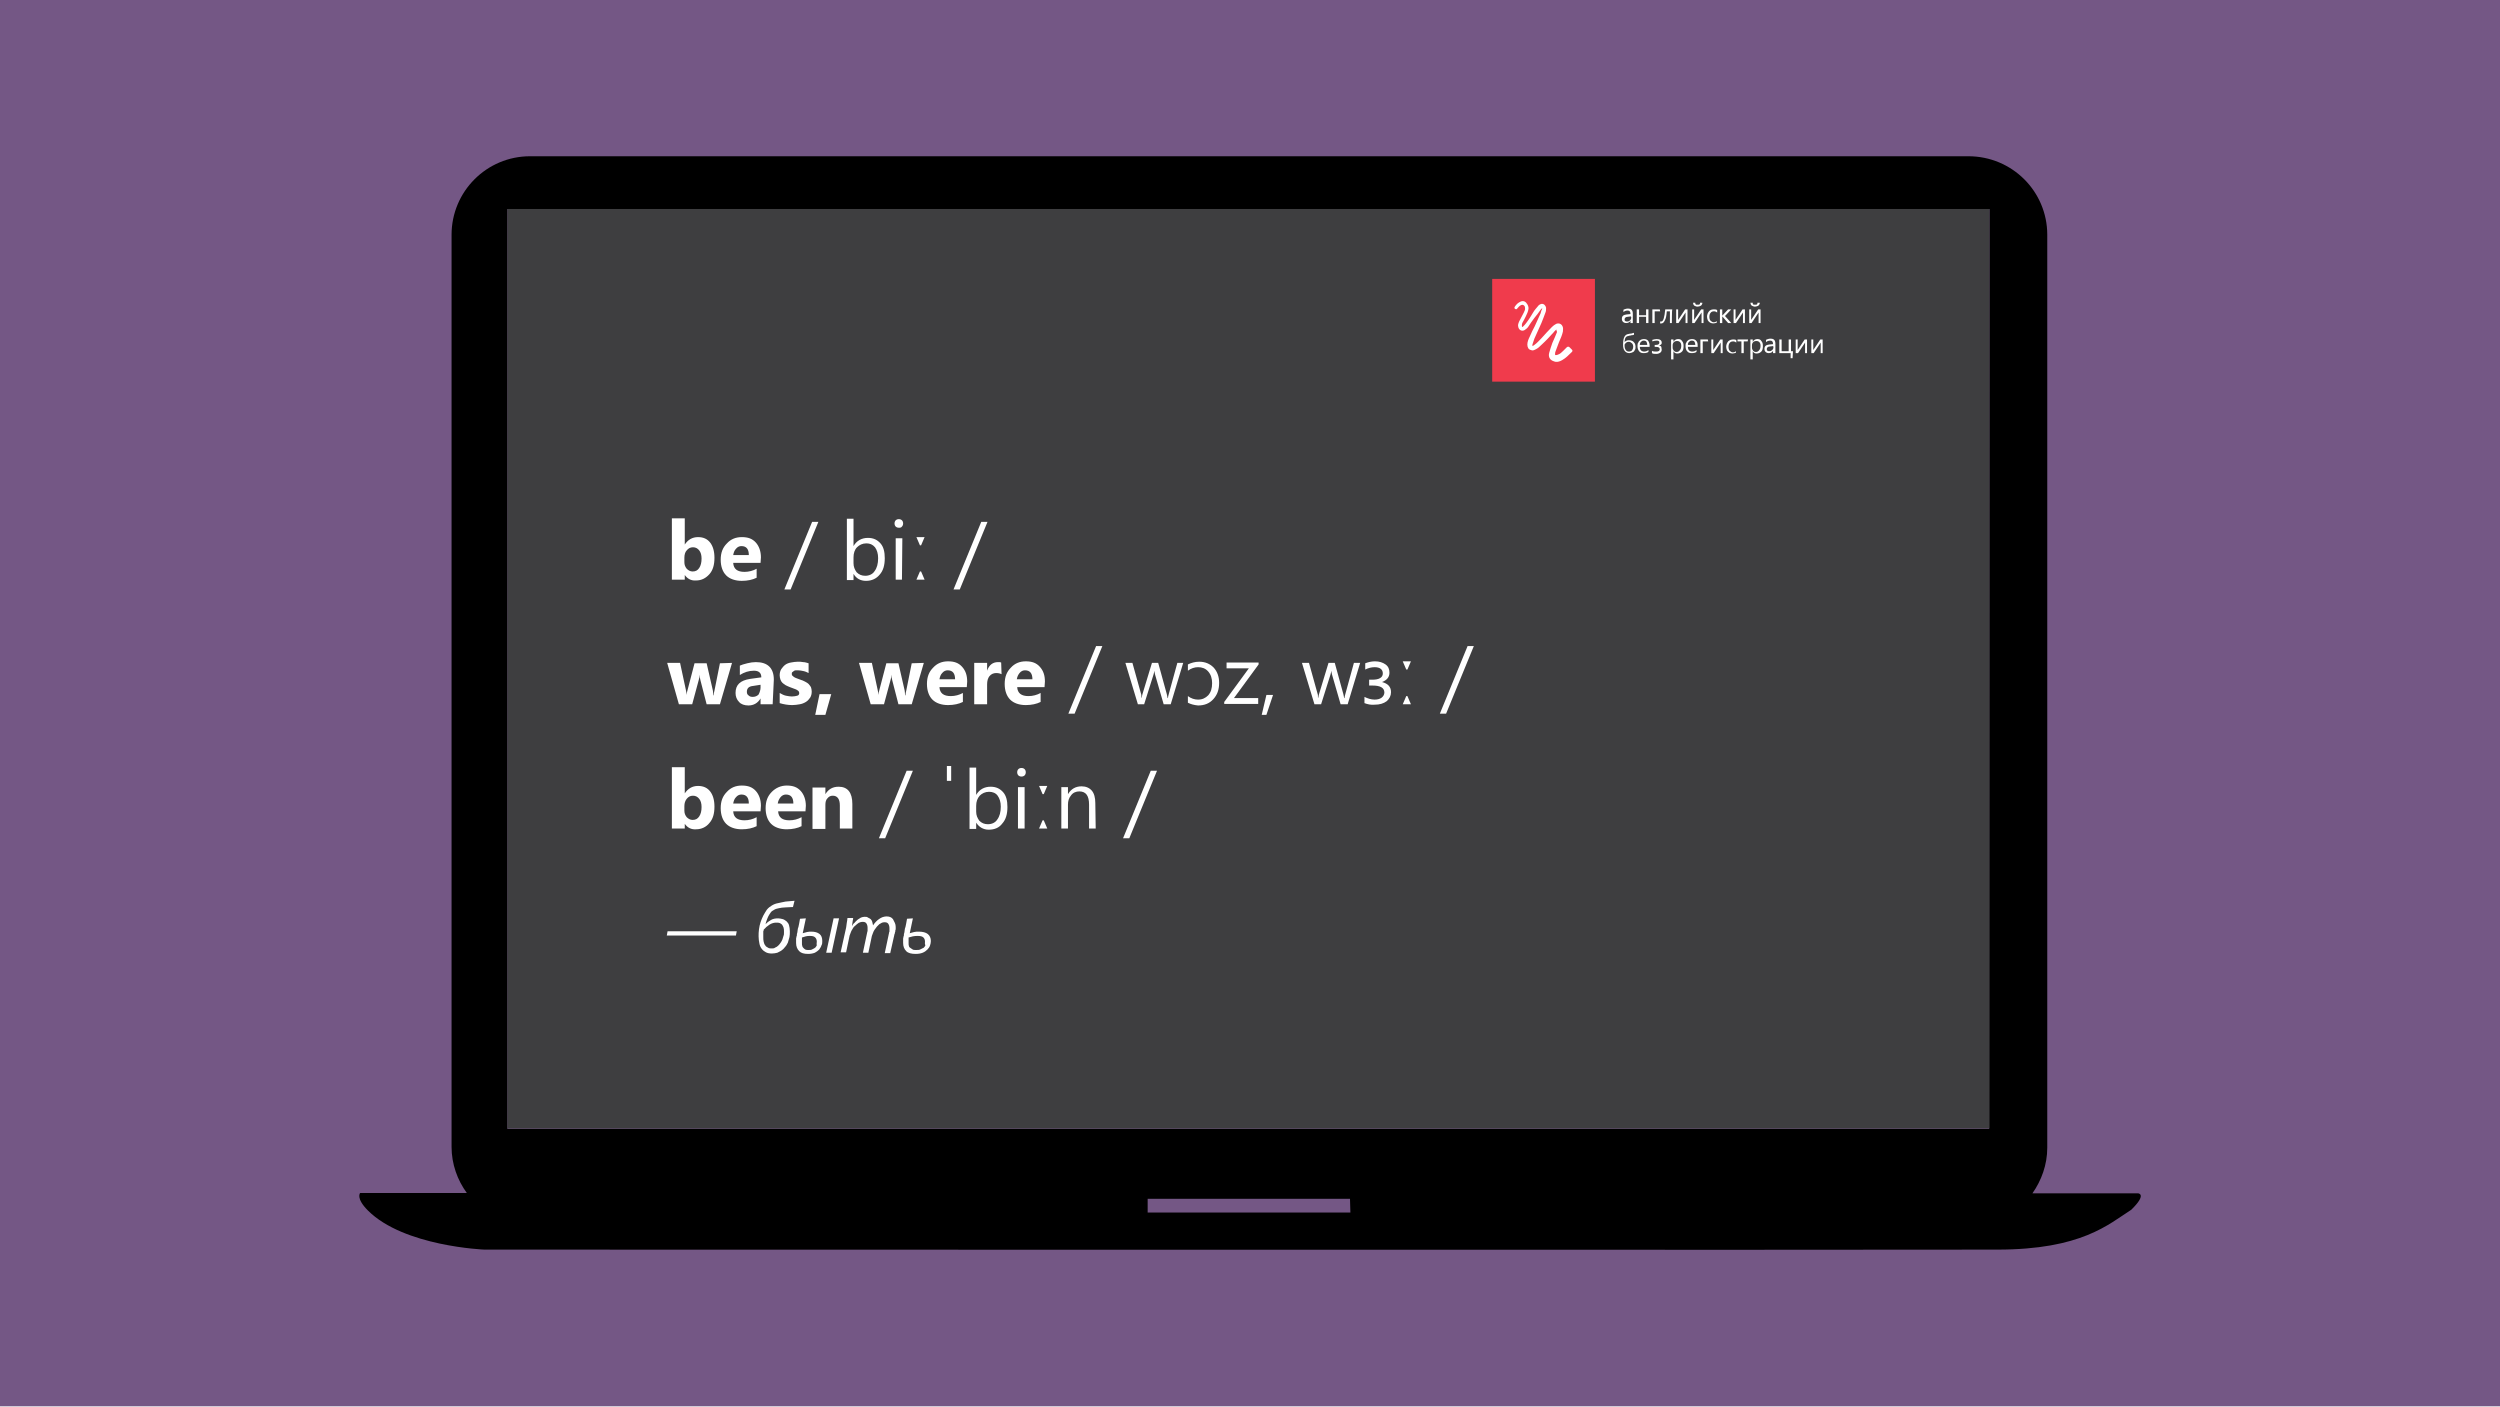
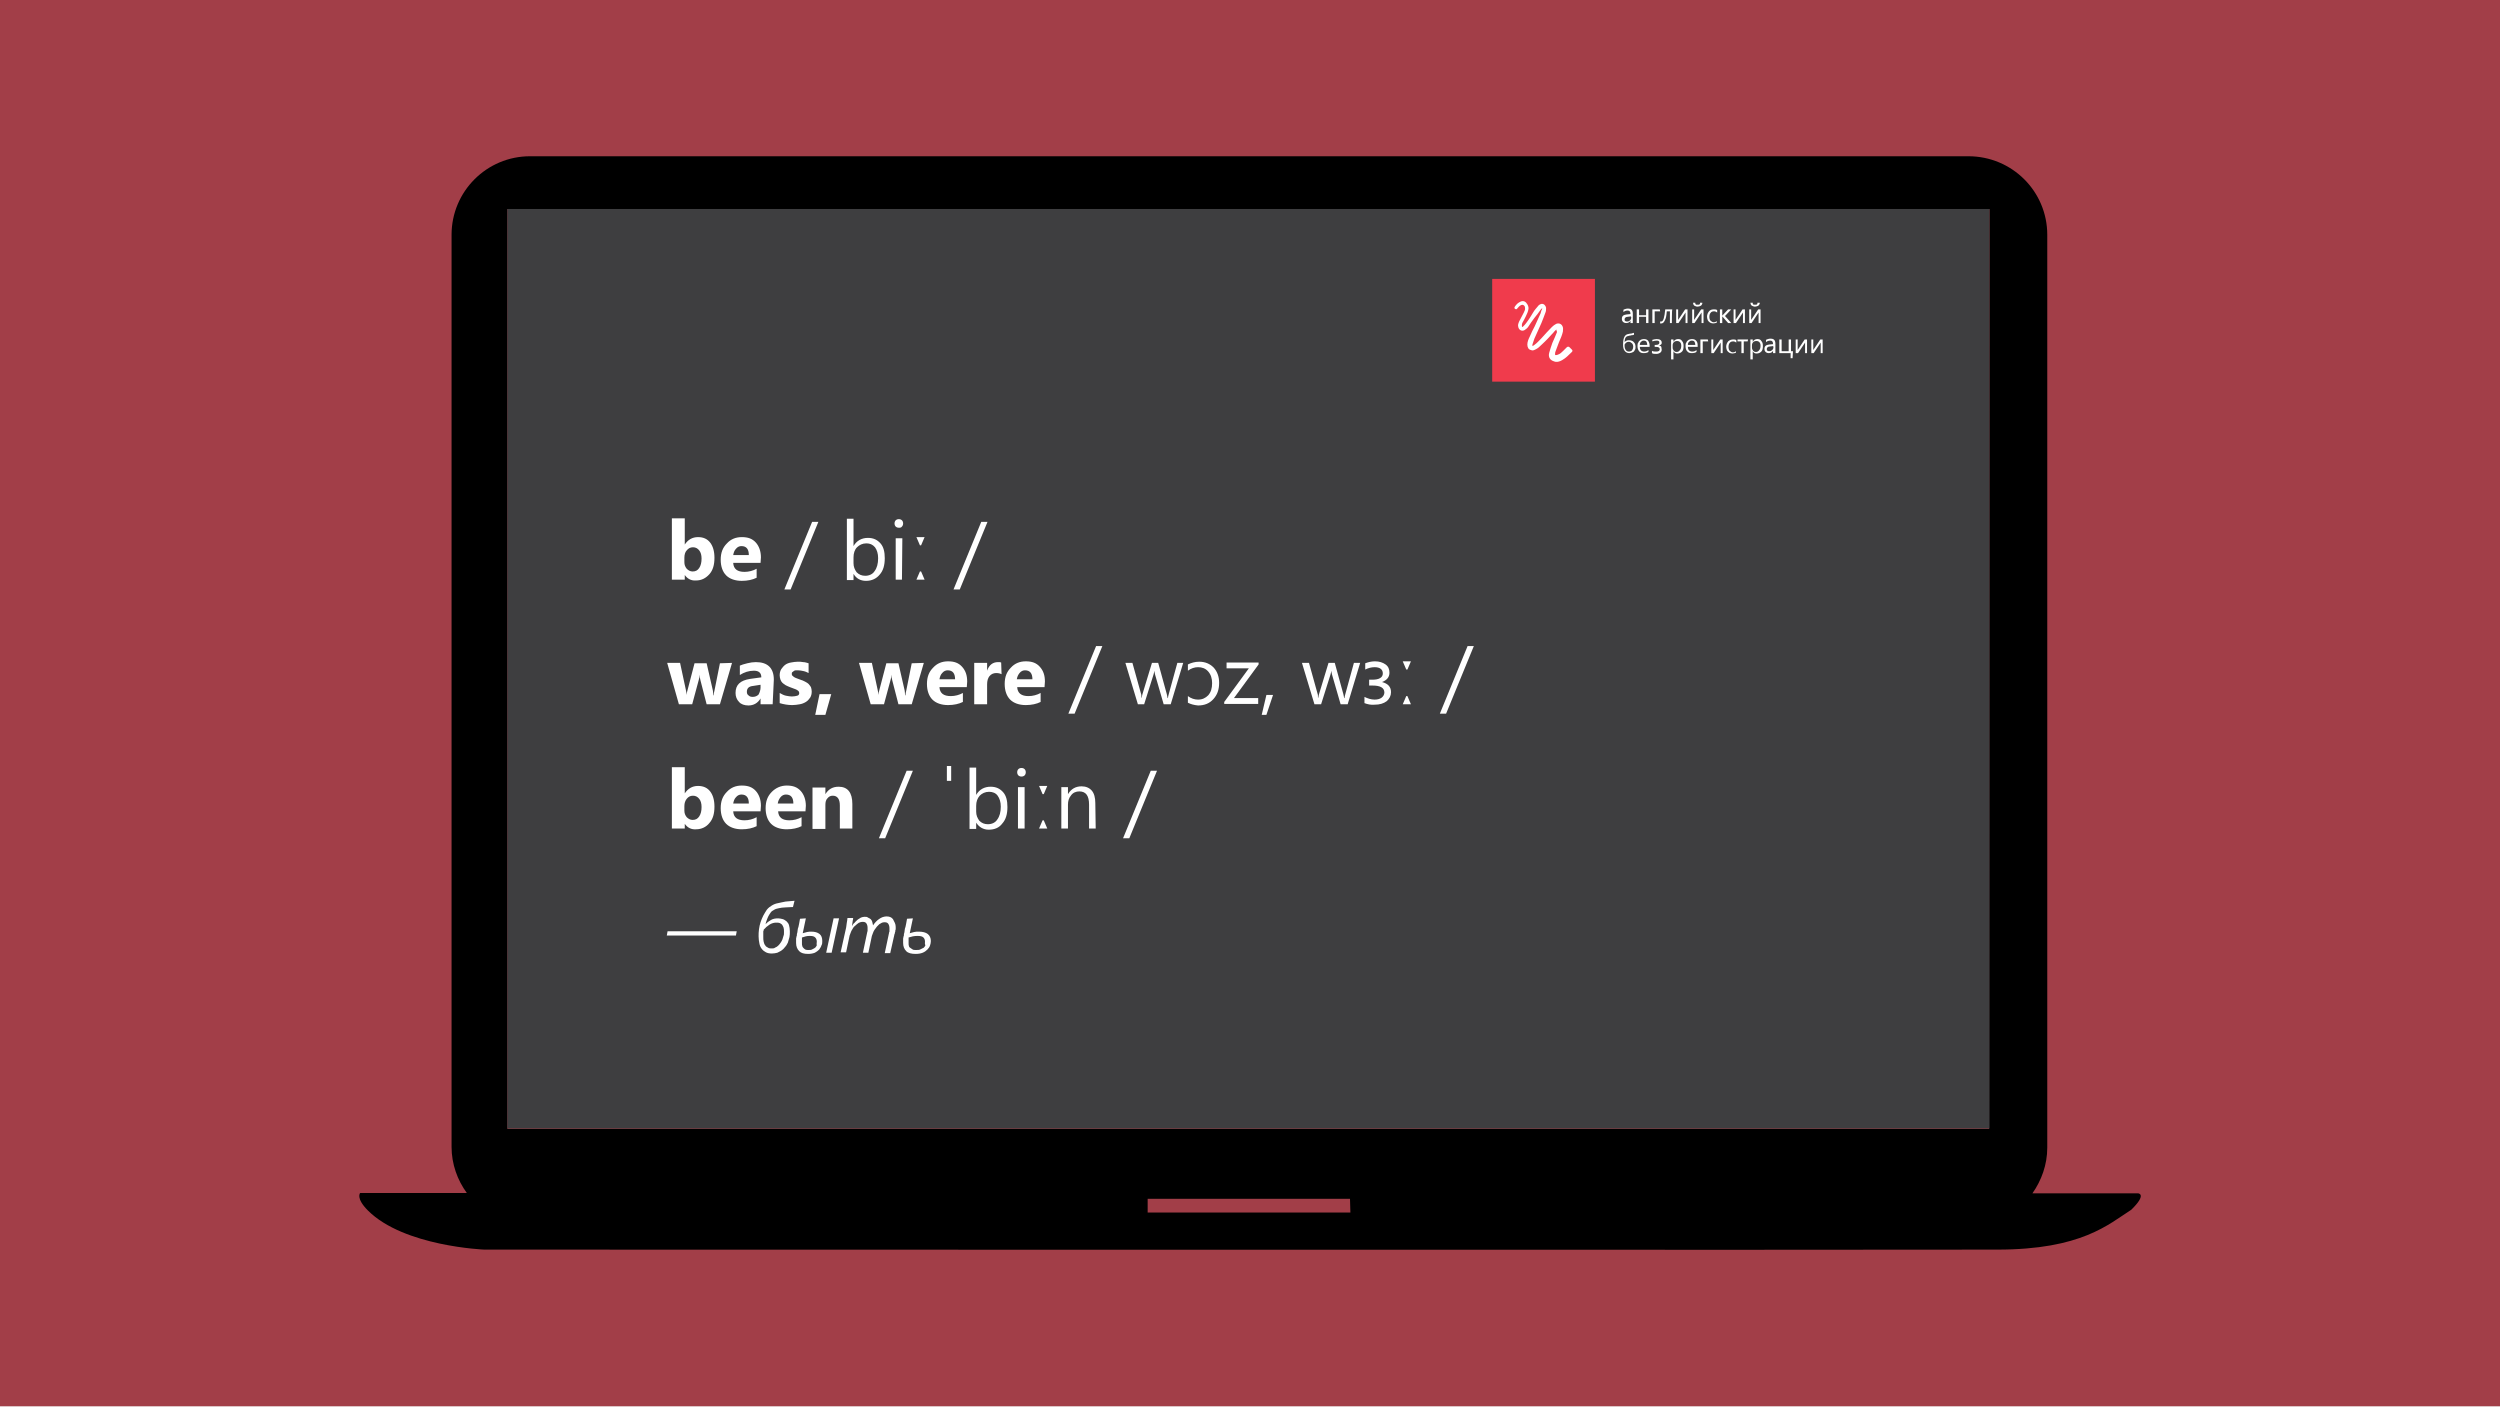
<svg xmlns="http://www.w3.org/2000/svg" version="1.1" x="0px" y="0px" viewBox="0 0 640 360" enable-background="new 0 0 640 360">
-   <rect id="XMLID_1_" fill="#745785" width="640" height="360" />
+   <rect id="XMLID_1_" fill="#A23E48" width="640" height="360" />
  <path d="M547.4,305.5h-27.1c2.3-3.3,3.8-7.3,3.8-11.7V60.1c0-11.1-9-20.1-20.2-20.1H135.7c-11.1,0-20.1,9-20.1,20.1v233.5c0,4.4,1.5,8.5,3.9,11.8H92.2c0,0-1.2,1.3,2,4.5c9.2,9.2,29.8,10,29.8,10l0,0c0,0,386.9,0.1,387.3,0c21.6,0,28.5-6.5,34.3-10.2C549.7,305.7,547.4,305.5,547.4,305.5z M345.7,310.4h-51.9v-3.5h51.8L345.7,310.4L345.7,310.4z M509.2,289H129.9V53.5h379.4L509.2,289L509.2,289z" />
  <rect id="XMLID_97_" x="129.9" y="53.5" fill="#3E3E40" width="379.4" height="235.4" />
  <path fill="#FFFFFF" d="M175.3,147.2L175.3,147.2v1.2H172v-15.7h3.3v6.7l0,0c0.8-1.2,1.9-1.9,3.4-1.9c1.4,0,2.4,0.5,3.1,1.4c0.7,0.9,1.1,2.2,1.1,3.9c0,1.8-0.4,3.2-1.3,4.2c-0.9,1-2,1.6-3.4,1.6C177,148.7,176,148.2,175.3,147.2z M175.2,142.8v1.1c0,0.7,0.2,1.2,0.6,1.7c0.4,0.4,0.9,0.7,1.5,0.7c0.8,0,1.3-0.3,1.7-0.9c0.4-0.6,0.6-1.4,0.6-2.4c0-0.9-0.2-1.6-0.6-2.1c-0.4-0.5-0.9-0.8-1.6-0.8c-0.7,0-1.2,0.3-1.6,0.8C175.4,141.3,175.2,142,175.2,142.8z" />
  <path fill="#FFFFFF" d="M194.7,144.1h-7c0.1,1.6,1.1,2.3,2.9,2.3c1.1,0,2.2-0.3,3.1-0.8v2.3c-1,0.5-2.3,0.8-3.8,0.8c-1.7,0-3.1-0.5-4-1.4c-0.9-0.9-1.4-2.3-1.4-4c0-1.8,0.5-3.1,1.6-4.2c1-1.1,2.3-1.6,3.8-1.6c1.6,0,2.7,0.4,3.6,1.4c0.8,0.9,1.3,2.2,1.3,3.8L194.7,144.1L194.7,144.1z M191.7,142.1c0-1.5-0.6-2.3-1.9-2.3c-0.5,0-1,0.2-1.4,0.7c-0.4,0.4-0.6,1-0.7,1.6H191.7z" />
  <path id="XMLID_92_" fill="#FFFFFF" d="M209.5,133.6l-7.1,17.3h-1.6l7.1-17.3C207.9,133.6,209.5,133.6,209.5,133.6z" />
  <path fill="#FFFFFF" d="M218.5,146.9L218.5,146.9v1.6h-1.7v-15.7h1.7v7l0,0c0.8-1.4,2.1-2.1,3.7-2.1c1.4,0,2.4,0.5,3.2,1.4c0.8,0.9,1.1,2.2,1.1,3.8c0,1.8-0.4,3.2-1.3,4.2c-0.8,1-2,1.6-3.5,1.6C220.3,148.7,219.2,148.1,218.5,146.9z M218.5,142.7v1.5c0,0.9,0.3,1.6,0.8,2.3c0.6,0.6,1.3,0.9,2.2,0.9c1,0,1.9-0.4,2.4-1.2c0.6-0.8,0.9-1.9,0.9-3.3c0-1.2-0.3-2.1-0.8-2.8c-0.6-0.7-1.3-1-2.2-1c-1,0-1.8,0.4-2.4,1C218.8,140.7,218.5,141.6,218.5,142.7z" />
  <path fill="#FFFFFF" d="M230.1,135.1c-0.3,0-0.6-0.1-0.8-0.3s-0.3-0.5-0.3-0.8s0.1-0.6,0.3-0.8s0.5-0.3,0.8-0.3c0.3,0,0.6,0.1,0.8,0.3c0.2,0.2,0.3,0.5,0.3,0.8s-0.1,0.6-0.3,0.8C230.7,135.1,230.4,135.1,230.1,135.1z M230.9,148.4h-1.6v-10.6h1.7L230.9,148.4L230.9,148.4z" />
  <path fill="#FFFFFF" d="M236.7,137.5l-0.9,2.1h-0.3l-0.9-2.1H236.7z M236.7,148.4h-2.1l0.9-2.1h0.3L236.7,148.4z" />
  <path id="XMLID_85_" fill="#FFFFFF" d="M252.8,133.6l-7.1,17.3h-1.6l7.1-17.3C251.2,133.6,252.8,133.6,252.8,133.6z" />
  <path id="XMLID_84_" fill="#FFFFFF" d="M187.4,169.7l-3.1,10.6h-3.4l-1.6-6.2c-0.1-0.4-0.2-0.9-0.2-1.4l0,0c0,0.5-0.1,1-0.2,1.3l-1.7,6.3h-3.4l-3-10.6h3.3l1.5,7c0.1,0.3,0.1,0.7,0.2,1.2l0,0c0-0.5,0.1-0.9,0.2-1.2l1.8-6.9h3.1l1.6,7c0,0.2,0.1,0.6,0.1,1.2h0.1c0-0.4,0.1-0.8,0.2-1.2l1.4-7L187.4,169.7L187.4,169.7z" />
  <path fill="#FFFFFF" d="M197.8,180.3h-3.1v-1.5l0,0c-0.7,1.2-1.8,1.8-3.1,1.8c-1,0-1.9-0.3-2.4-0.9c-0.6-0.6-0.9-1.4-0.9-2.3c0-2.1,1.2-3.2,3.7-3.6l2.9-0.4c0-1.1-0.6-1.7-1.9-1.7s-2.5,0.4-3.6,1.1v-2.4c0.4-0.2,1.1-0.4,1.9-0.6c0.8-0.2,1.5-0.3,2.2-0.3c3,0,4.6,1.5,4.6,4.5L197.8,180.3L197.8,180.3z M194.7,176v-0.7l-1.9,0.3c-1.1,0.1-1.6,0.6-1.6,1.5c0,0.4,0.1,0.7,0.4,0.9c0.3,0.3,0.6,0.4,1.1,0.4c0.6,0,1.1-0.2,1.5-0.6C194.5,177.2,194.7,176.6,194.7,176z" />
  <path id="XMLID_81_" fill="#FFFFFF" d="M199.6,180v-2.6c0.5,0.3,1.1,0.6,1.6,0.7c0.5,0.1,1.1,0.2,1.5,0.2c0.6,0,1-0.1,1.4-0.2s0.5-0.4,0.5-0.7c0-0.2-0.1-0.4-0.2-0.5c-0.1-0.1-0.4-0.3-0.6-0.4s-0.5-0.2-0.8-0.3c-0.3-0.1-0.6-0.2-0.8-0.3c-0.4-0.2-0.8-0.3-1.1-0.5c-0.3-0.2-0.6-0.4-0.8-0.6c-0.2-0.2-0.4-0.5-0.5-0.8s-0.2-0.7-0.2-1.1c0-0.6,0.1-1.1,0.4-1.6c0.3-0.4,0.6-0.8,1-1.1c0.4-0.3,0.9-0.5,1.5-0.6c0.6-0.1,1.1-0.2,1.7-0.2c0.5,0,0.9,0,1.4,0.1c0.5,0,1,0.2,1.4,0.3v2.5c-0.4-0.2-0.8-0.4-1.3-0.5c-0.5-0.1-0.9-0.2-1.4-0.2c-0.2,0-0.4,0-0.6,0c-0.2,0-0.4,0.1-0.5,0.2c-0.1,0.1-0.3,0.2-0.4,0.3c-0.1,0.1-0.1,0.3-0.1,0.4c0,0.2,0,0.4,0.2,0.5c0.1,0.1,0.3,0.3,0.5,0.4c0.2,0.1,0.4,0.2,0.7,0.3c0.3,0.1,0.5,0.2,0.8,0.3c0.4,0.1,0.8,0.3,1.2,0.5c0.4,0.2,0.7,0.4,0.9,0.6c0.2,0.2,0.4,0.5,0.6,0.8c0.1,0.3,0.2,0.7,0.2,1.1c0,0.6-0.1,1.1-0.4,1.6c-0.3,0.4-0.6,0.8-1.1,1.1s-1,0.5-1.6,0.6c-0.6,0.1-1.2,0.2-1.9,0.2C201.7,180.5,200.6,180.3,199.6,180z" />
  <path id="XMLID_80_" fill="#FFFFFF" d="M212.8,177.7l-1.5,5.3h-2.6l1.1-5.3H212.8L212.8,177.7z" />
  <path id="XMLID_79_" fill="#FFFFFF" d="M236.5,169.7l-3.1,10.6H230l-1.6-6.2c-0.1-0.4-0.2-0.9-0.2-1.4l0,0c0,0.5-0.1,1-0.2,1.3l-1.7,6.3h-3.4l-3-10.6h3.3l1.5,7c0.1,0.3,0.1,0.7,0.2,1.2l0,0c0-0.5,0.1-0.9,0.2-1.2l1.8-6.9h3.1l1.6,7c0,0.2,0.1,0.6,0.1,1.2h0.1c0-0.4,0.1-0.8,0.2-1.2l1.4-7L236.5,169.7L236.5,169.7z" />
  <path fill="#FFFFFF" d="M247.5,175.9h-7c0.1,1.6,1.1,2.3,2.9,2.3c1.1,0,2.2-0.3,3.1-0.8v2.3c-1,0.5-2.3,0.8-3.8,0.8c-1.7,0-3.1-0.5-4-1.4c-0.9-0.9-1.4-2.3-1.4-4c0-1.8,0.5-3.1,1.6-4.2c1-1.1,2.3-1.6,3.8-1.6c1.6,0,2.7,0.4,3.6,1.4s1.3,2.2,1.3,3.8L247.5,175.9L247.5,175.9z M244.5,173.9c0-1.5-0.6-2.3-1.9-2.3c-0.5,0-1,0.2-1.4,0.7c-0.4,0.4-0.6,1-0.7,1.6H244.5z" />
  <path id="XMLID_76_" fill="#FFFFFF" d="M256.4,172.6c-0.4-0.2-0.8-0.3-1.4-0.3c-0.7,0-1.3,0.3-1.7,0.8c-0.4,0.5-0.6,1.2-0.6,2.1v5.1h-3.3v-10.6h3.3v2l0,0c0.5-1.5,1.5-2.2,2.8-2.2c0.4,0,0.6,0,0.8,0.1L256.4,172.6L256.4,172.6z" />
  <path fill="#FFFFFF" d="M267.4,175.9h-7c0.1,1.6,1.1,2.3,2.9,2.3c1.1,0,2.2-0.3,3.1-0.8v2.3c-1,0.5-2.3,0.8-3.8,0.8c-1.7,0-3.1-0.5-4-1.4c-0.9-0.9-1.4-2.3-1.4-4c0-1.8,0.5-3.1,1.6-4.2c1-1.1,2.3-1.6,3.8-1.6c1.6,0,2.7,0.4,3.6,1.4s1.3,2.2,1.3,3.8L267.4,175.9L267.4,175.9z M264.3,173.9c0-1.5-0.6-2.3-1.9-2.3c-0.5,0-1,0.2-1.4,0.7c-0.4,0.5-0.6,1-0.7,1.6H264.3z" />
  <path id="XMLID_73_" fill="#FFFFFF" d="M282.2,165.4l-7.1,17.3h-1.6l7.1-17.3H282.2L282.2,165.4z" />
  <path id="XMLID_72_" fill="#FFFFFF" d="M302.9,169.7l-3.2,10.6h-1.8l-2.2-7.6c-0.1-0.3-0.1-0.6-0.2-1l0,0c0,0.3-0.1,0.6-0.2,1l-2.4,7.6h-1.6l-3.2-10.6h1.8l2.2,7.9c0.1,0.2,0.1,0.6,0.1,1h0.1c0-0.3,0.1-0.6,0.2-1l2.4-7.9h1.6l2.2,8c0.1,0.3,0.1,0.6,0.2,1h0.1c0-0.3,0.1-0.6,0.2-1l2.2-8H302.9z" />
  <path id="XMLID_71_" fill="#FFFFFF" d="M304.1,179.9v-1.7c0.8,0.6,1.7,0.9,2.6,0.9c1.1,0,1.9-0.4,2.6-1.1c0.7-0.8,1-1.8,1-3.1c0-1.2-0.3-2.2-1-3c-0.7-0.8-1.6-1.1-2.6-1.1c-0.9,0-1.8,0.3-2.6,0.9v-1.6c0.8-0.4,1.8-0.7,2.9-0.7c1.5,0,2.7,0.5,3.7,1.5c0.9,1,1.4,2.3,1.4,3.9c0,1.8-0.5,3.1-1.5,4.2c-1,1.1-2.3,1.6-3.9,1.6C305.7,180.5,304.9,180.3,304.1,179.9z" />
  <path id="XMLID_70_" fill="#FFFFFF" d="M322.2,170.1l-6.3,8.6h6.2v1.5h-8.7v-0.5l6.3-8.6H314v-1.5h8.2V170.1L322.2,170.1z" />
  <path id="XMLID_69_" fill="#FFFFFF" d="M325.9,177.9l-1.7,5.1H323l1.2-5.1H325.9z" />
  <path id="XMLID_68_" fill="#FFFFFF" d="M348.2,169.7l-3.2,10.6h-1.8l-2.2-7.6c-0.1-0.3-0.1-0.6-0.2-1l0,0c0,0.3-0.1,0.6-0.2,1l-2.4,7.6h-1.7l-3.2-10.6h1.8l2.2,7.9c0.1,0.2,0.1,0.6,0.1,1h0.1c0-0.3,0.1-0.6,0.2-1l2.4-7.9h1.6l2.2,8c0.1,0.3,0.1,0.6,0.2,1h0.1c0-0.3,0.1-0.6,0.2-1l2.2-8H348.2z" />
  <path id="XMLID_67_" fill="#FFFFFF" d="M349.3,180v-1.6c0.8,0.4,1.7,0.7,2.6,0.7c0.8,0,1.4-0.2,1.8-0.5c0.4-0.3,0.7-0.8,0.7-1.3c0-1.2-1-1.8-3-1.8h-0.9V174h0.8c0.8,0,1.5-0.1,2-0.4c0.5-0.3,0.7-0.7,0.7-1.2c0-1-0.7-1.6-2.1-1.6c-0.8,0-1.6,0.2-2.4,0.6v-1.6c0.8-0.3,1.6-0.5,2.5-0.5c1.1,0,2,0.3,2.7,0.8c0.7,0.5,1,1.2,1,2.1c0,1.1-0.6,1.9-1.9,2.4l0,0c1.5,0.4,2.3,1.2,2.3,2.6c0,0.9-0.4,1.7-1.1,2.3c-0.8,0.6-1.8,0.9-3.1,0.9C351,180.5,350.1,180.3,349.3,180z" />
  <path fill="#FFFFFF" d="M361.2,169.3l-0.9,2.1H360l-0.9-2.1H361.2z M361.2,180.3h-2.1l0.9-2.1h0.3L361.2,180.3z" />
  <path id="XMLID_64_" fill="#FFFFFF" d="M377.3,165.4l-7.1,17.3h-1.6l7.1-17.3H377.3L377.3,165.4z" />
  <path fill="#FFFFFF" d="M175.3,210.9L175.3,210.9v1.2H172v-15.7h3.3v6.7l0,0c0.8-1.2,1.9-1.9,3.4-1.9c1.4,0,2.4,0.5,3.1,1.4c0.7,0.9,1.1,2.2,1.1,3.9c0,1.8-0.4,3.2-1.3,4.2c-0.8,1-2,1.6-3.4,1.6C177,212.4,176,211.9,175.3,210.9z M175.2,206.4v1.1c0,0.7,0.2,1.2,0.6,1.7c0.4,0.4,0.9,0.7,1.5,0.7c0.8,0,1.3-0.3,1.7-0.9c0.4-0.6,0.6-1.4,0.6-2.4c0-0.9-0.2-1.6-0.6-2.1c-0.4-0.5-0.9-0.8-1.6-0.8c-0.7,0-1.2,0.3-1.6,0.8C175.4,205,175.2,205.6,175.2,206.4z" />
  <path fill="#FFFFFF" d="M194.7,207.7h-7c0.1,1.6,1.1,2.3,2.9,2.3c1.1,0,2.2-0.3,3.1-0.8v2.3c-1,0.5-2.3,0.8-3.8,0.8c-1.7,0-3.1-0.5-4-1.4s-1.4-2.3-1.4-4c0-1.8,0.5-3.1,1.6-4.2c1-1.1,2.3-1.6,3.8-1.6c1.6,0,2.7,0.4,3.6,1.4c0.8,0.9,1.3,2.2,1.3,3.8L194.7,207.7L194.7,207.7z M191.7,205.7c0-1.5-0.6-2.3-1.9-2.3c-0.5,0-1,0.2-1.4,0.7c-0.4,0.4-0.6,1-0.7,1.6H191.7z" />
  <path fill="#FFFFFF" d="M206.2,207.7h-7c0.1,1.6,1.1,2.3,2.9,2.3c1.1,0,2.2-0.3,3.1-0.8v2.3c-1,0.5-2.3,0.8-3.8,0.8c-1.7,0-3.1-0.5-4-1.4s-1.4-2.3-1.4-4c0-1.8,0.5-3.1,1.6-4.2c1-1,2.3-1.6,3.8-1.6c1.6,0,2.7,0.4,3.6,1.4c0.8,0.9,1.3,2.2,1.3,3.8L206.2,207.7L206.2,207.7z M203.1,205.7c0-1.5-0.6-2.3-1.9-2.3c-0.5,0-1,0.2-1.4,0.7c-0.4,0.5-0.6,1-0.7,1.6H203.1z" />
  <path id="XMLID_57_" fill="#FFFFFF" d="M218.2,212.1H215v-5.9c0-1.6-0.6-2.5-1.8-2.5c-0.6,0-1,0.2-1.4,0.7c-0.4,0.4-0.5,1-0.5,1.7v6.1h-3.3v-10.6h3.3v1.7l0,0c0.8-1.3,1.9-1.9,3.4-1.9c2.3,0,3.5,1.5,3.5,4.4V212.1L218.2,212.1z" />
  <path id="XMLID_56_" fill="#FFFFFF" d="M233.7,197.3l-7.1,17.3H225l7.1-17.3H233.7z" />
  <path id="XMLID_55_" fill="#FFFFFF" d="M243.5,199.9h-1.1v-3.8h1.1V199.9z" />
  <path fill="#FFFFFF" d="M249.9,210.6L249.9,210.6v1.6h-1.7v-15.7h1.7v7l0,0c0.8-1.4,2.1-2.1,3.7-2.1c1.4,0,2.4,0.5,3.2,1.4c0.8,0.9,1.1,2.2,1.1,3.8c0,1.8-0.4,3.2-1.3,4.2c-0.8,1.1-2,1.6-3.5,1.6C251.7,212.4,250.6,211.7,249.9,210.6z M249.9,206.3v1.5c0,0.9,0.3,1.6,0.8,2.3c0.6,0.6,1.3,0.9,2.2,0.9c1,0,1.9-0.4,2.4-1.2c0.6-0.8,0.9-1.9,0.9-3.3c0-1.2-0.3-2.1-0.8-2.8c-0.5-0.7-1.3-1-2.2-1c-1,0-1.8,0.4-2.4,1C250.2,204.4,249.9,205.2,249.9,206.3z" />
  <path fill="#FFFFFF" d="M261.5,198.8c-0.3,0-0.6-0.1-0.8-0.3c-0.2-0.2-0.3-0.5-0.3-0.8s0.1-0.6,0.3-0.8c0.2-0.2,0.5-0.3,0.8-0.3s0.6,0.1,0.8,0.3c0.2,0.2,0.3,0.5,0.3,0.8s-0.1,0.6-0.3,0.8C262.1,198.7,261.8,198.8,261.5,198.8z M262.3,212.1h-1.7v-10.6h1.7V212.1z" />
  <path fill="#FFFFFF" d="M268.1,201.2l-0.9,2.1h-0.3l-0.9-2.1H268.1z M268.1,212.1H266l0.9-2.1h0.3L268.1,212.1z" />
  <path id="XMLID_48_" fill="#FFFFFF" d="M280.5,212.1h-1.7V206c0-2.3-0.8-3.4-2.5-3.4c-0.8,0-1.6,0.3-2.1,1c-0.6,0.7-0.8,1.5-0.8,2.4v6.1h-1.7v-10.6h1.7v1.8l0,0c0.8-1.3,1.9-2,3.5-2c1.1,0,2,0.4,2.6,1.1c0.6,0.7,0.9,1.8,0.9,3.2L280.5,212.1L280.5,212.1z" />
  <path id="XMLID_47_" fill="#FFFFFF" d="M296.2,197.3l-7.1,17.3h-1.6l7.1-17.3H296.2z" />
  <path id="XMLID_46_" fill="#FFFFFF" d="M170.7,239.5l0.2-1.1h17.7l-0.2,1.1H170.7z" />
  <path fill="#FFFFFF" d="M203,232.2c-0.8,0-1.4,0.1-2,0.1c-0.6,0-1.1,0.1-1.6,0.2s-0.9,0.2-1.2,0.4c-0.4,0.2-0.7,0.4-0.9,0.7c-0.1,0.2-0.3,0.4-0.4,0.6c-0.1,0.2-0.3,0.5-0.4,0.8c-0.1,0.3-0.2,0.5-0.3,0.8s-0.2,0.6-0.2,0.8l0,0c0.4-0.5,0.9-0.8,1.4-1.1s1.1-0.4,1.8-0.4c0.4,0,0.8,0.1,1.2,0.2c0.4,0.1,0.7,0.4,1,0.6c0.3,0.3,0.5,0.6,0.6,1c0.1,0.4,0.2,0.9,0.2,1.5c0,0.6,0,1-0.1,1.5c-0.1,0.5-0.3,0.9-0.4,1.4c-0.2,0.4-0.4,0.8-0.7,1.1c-0.3,0.4-0.6,0.7-0.9,0.9c-0.4,0.3-0.8,0.4-1.1,0.6c-0.4,0.1-0.9,0.2-1.4,0.2c-0.6,0-1.1-0.1-1.5-0.3c-0.4-0.2-0.8-0.5-1.1-0.9c-0.3-0.4-0.5-0.8-0.6-1.4c-0.1-0.5-0.2-1.1-0.2-1.8c0-0.6,0-1.1,0.1-1.8s0.2-1.2,0.4-1.8c0.2-0.6,0.4-1.1,0.7-1.7c0.3-0.6,0.6-1,0.9-1.5c0.4-0.5,0.8-0.8,1.3-1.1s1-0.5,1.6-0.6c0.6-0.1,1.2-0.3,1.9-0.4c0.7-0.1,1.5-0.1,2.3-0.2L203,232.2z M200.7,238.6c0-0.4,0-0.8-0.1-1.1c-0.1-0.3-0.2-0.5-0.4-0.8c-0.2-0.2-0.4-0.3-0.6-0.4c-0.2-0.1-0.5-0.1-0.8-0.1c-0.3,0-0.6,0-0.9,0.1c-0.3,0.1-0.6,0.2-0.9,0.4c-0.3,0.2-0.5,0.4-0.8,0.6c-0.2,0.2-0.4,0.4-0.7,0.7c0,0.1,0,0.3-0.1,0.4c0,0.1,0,0.4,0,0.5s0,0.4,0,0.5c0,0.1,0,0.3,0,0.5c0,0.4,0,0.8,0.1,1.2c0.1,0.4,0.2,0.7,0.4,0.9c0.1,0.3,0.4,0.4,0.7,0.6c0.3,0.2,0.6,0.2,0.9,0.2c0.4,0,0.7,0,0.9-0.2c0.3-0.1,0.6-0.3,0.8-0.5c0.2-0.2,0.4-0.4,0.6-0.7c0.2-0.3,0.4-0.6,0.5-0.9c0.1-0.3,0.2-0.7,0.3-1C200.7,239.4,200.7,238.9,200.7,238.6z" />
  <path fill="#FFFFFF" d="M206.3,235.1l-0.8,3.8c0.3-0.1,0.7-0.2,1.1-0.3c0.4-0.1,0.8-0.1,1.1-0.1c0.9,0,1.6,0.2,2.1,0.6c0.5,0.4,0.7,1,0.7,1.8c0,0.4,0,0.8-0.2,1.1c-0.1,0.4-0.4,0.8-0.6,1.1c-0.3,0.3-0.7,0.6-1.1,0.8c-0.5,0.2-1.1,0.3-1.7,0.3c-1.1,0-1.8-0.2-2.3-0.7c-0.5-0.5-0.8-1.2-0.8-2.1c0-0.2,0-0.3,0-0.5s0-0.4,0-0.5c0-0.1,0-0.4,0.1-0.5c0-0.2,0-0.3,0.1-0.4c0,0,0-0.1,0-0.2c0-0.1,0-0.3,0.1-0.5c0-0.2,0.1-0.4,0.1-0.7s0.1-0.5,0.2-0.8c0.1-0.6,0.3-1.3,0.4-2.1L206.3,235.1L206.3,235.1z M209.1,241.1c0-0.4-0.1-0.8-0.4-1.1c-0.3-0.3-0.7-0.4-1.3-0.4c-0.4,0-0.8,0-1.1,0.1c-0.4,0.1-0.7,0.2-1,0.3c0,0.1,0,0.2,0,0.4c0,0.1,0,0.2,0,0.4c0,0.2,0,0.2,0,0.4c0,0.1,0,0.2,0,0.3c0,0.3,0,0.5,0.1,0.7c0,0.2,0.2,0.4,0.3,0.5c0.1,0.1,0.3,0.3,0.5,0.4c0.2,0.1,0.5,0.1,0.8,0.1c0.4,0,0.7,0,1-0.2c0.3-0.1,0.5-0.3,0.7-0.4c0.2-0.2,0.3-0.4,0.4-0.6C209,241.6,209.1,241.3,209.1,241.1z M212.9,243.9h-1.4l1.9-8.8h1.4L212.9,243.9z" />
  <path id="XMLID_40_" fill="#FFFFFF" d="M229.3,237.3c0,0.1,0,0.2,0,0.4c0,0.2,0,0.3-0.1,0.5c0,0.2,0,0.4-0.1,0.5c0,0.2,0,0.3-0.1,0.4l-1.1,4.9h-1.4l1.1-5.2c0-0.1,0-0.2,0.1-0.3c0-0.1,0-0.2,0-0.4c0-0.2,0-0.2,0-0.3c0-0.1,0-0.2,0-0.2c0-0.4-0.1-0.8-0.3-1.1c-0.2-0.3-0.5-0.4-0.9-0.4c-0.2,0-0.4,0-0.7,0.1c-0.2,0.1-0.4,0.2-0.7,0.4c-0.2,0.2-0.4,0.4-0.6,0.6c-0.2,0.3-0.4,0.5-0.6,0.8c-0.2,0.3-0.3,0.5-0.4,0.8c-0.1,0.3-0.2,0.5-0.3,0.8l-0.9,4.3h-1.4l1.1-5.2c0-0.1,0-0.2,0.1-0.3c0-0.1,0-0.2,0-0.4c0-0.1,0-0.2,0-0.3c0-0.1,0-0.2,0-0.2c0-0.4-0.1-0.8-0.3-1.1c-0.2-0.3-0.5-0.4-0.9-0.4c-0.2,0-0.4,0-0.7,0.1c-0.3,0.1-0.5,0.2-0.7,0.4c-0.2,0.1-0.4,0.4-0.7,0.6c-0.3,0.2-0.4,0.5-0.6,0.8c-0.2,0.3-0.3,0.5-0.4,0.8c-0.1,0.3-0.2,0.5-0.3,0.8l-0.9,4.3h-1.4l1.4-6.3c0-0.2,0.1-0.4,0.1-0.7s0.1-0.5,0.1-0.7c0-0.2,0.1-0.4,0.1-0.6s0-0.4,0.1-0.5h1.4c0,0.2,0,0.4-0.1,0.7c0,0.3-0.1,0.5-0.1,0.7c0,0.2-0.1,0.5-0.1,0.7l0,0c0.2-0.4,0.4-0.7,0.7-0.9c0.2-0.3,0.5-0.5,0.8-0.8c0.3-0.2,0.6-0.4,0.8-0.5c0.3-0.1,0.6-0.2,0.9-0.2c0.4,0,0.7,0,0.9,0.2c0.3,0.1,0.5,0.3,0.7,0.4c0.2,0.2,0.3,0.4,0.4,0.7s0.1,0.6,0.2,0.9c0.2-0.3,0.4-0.6,0.7-0.9c0.3-0.3,0.5-0.5,0.8-0.7c0.3-0.2,0.6-0.4,0.9-0.5c0.3-0.1,0.7-0.2,1-0.2c0.8,0,1.3,0.2,1.7,0.7C229,236.1,229.3,236.5,229.3,237.3z" />
  <path fill="#FFFFFF" d="M233.7,235.1l-0.8,3.8c0.4-0.1,0.7-0.2,1.1-0.3c0.4-0.1,0.8-0.1,1.2-0.1c1,0,1.8,0.2,2.3,0.6c0.5,0.4,0.8,1,0.8,1.8c0,0.4-0.1,0.8-0.2,1.1c-0.1,0.4-0.4,0.8-0.7,1.1c-0.3,0.3-0.7,0.6-1.2,0.8s-1.1,0.3-1.8,0.3c-1.1,0-1.9-0.2-2.4-0.7c-0.5-0.5-0.8-1.2-0.8-2.1c0-0.2,0-0.3,0-0.5s0-0.4,0-0.5c0-0.1,0-0.4,0.1-0.5c0-0.2,0-0.3,0.1-0.4c0,0,0-0.1,0-0.2c0-0.1,0-0.3,0.1-0.5c0-0.1,0.1-0.4,0.1-0.7s0.1-0.5,0.2-0.8c0.1-0.6,0.3-1.3,0.4-2.1L233.7,235.1L233.7,235.1z M236.8,241.1c0-0.4-0.1-0.8-0.4-1.1s-0.8-0.4-1.4-0.4c-0.4,0-0.9,0-1.3,0.1c-0.4,0.1-0.8,0.2-1.1,0.3c0,0.1,0,0.2,0,0.4c0,0.1,0,0.2,0,0.4c0,0.2,0,0.2,0,0.4c0,0.1,0,0.2,0,0.3c0,0.3,0,0.5,0.1,0.7c0,0.2,0.2,0.4,0.4,0.5c0.2,0.1,0.4,0.3,0.6,0.4c0.2,0.1,0.5,0.1,0.9,0.1c0.4,0,0.8,0,1.1-0.2c0.3-0.1,0.5-0.3,0.8-0.4c0.2-0.2,0.3-0.4,0.4-0.6C236.7,241.6,236.8,241.3,236.8,241.1z" />
  <rect id="XMLID_37_" x="408.2" y="71.4" fill="none" width="65.8" height="26.3" />
  <rect id="XMLID_36_" x="382" y="71.4" fill="#F03B4C" width="26.3" height="26.3" />
  <path id="XMLID_35_" fill="#FFFFFF" d="M398.5,84.3c-0.2,0.2-0.5,0.4-0.7,0.7c-1,1.1-2,2.2-3.1,3.2c-0.5,0.5-1,1-1.7,1.3c-0.4,0.2-0.7,0.3-1.1,0.1c-0.6-0.1-0.9-0.7-0.9-1.4c0-0.7,0.3-1.4,0.6-2c0.4-0.9,0.8-1.8,1.3-2.7c0.5-1.1,1-2.2,1.5-3.3c0.1-0.4,0.2-0.8,0.4-1.1c0-0.1,0-0.1,0-0.2l0,0c-0.1,0.1-0.3,0.2-0.4,0.4c-0.5,0.7-1,1.4-1.6,2.1c-0.6,0.8-1.1,1.5-1.6,2.3c-0.2,0.3-0.6,0.6-0.9,0.8c-0.7,0.4-1.4,0-1.6-0.7c-0.2-0.6,0-1,0.2-1.5c0.4-0.8,0.8-1.5,1.2-2.3c0.2-0.4,0.4-0.8,0.3-1.2c0-0.3-0.1-0.5-0.4-0.7c-0.2-0.1-0.4-0.1-0.6,0c-0.4,0.2-0.7,0.5-1,0.9c-0.1,0.2-0.3,0.2-0.5,0.1c-0.2-0.1-0.3-0.3-0.1-0.6c0.4-0.6,0.8-1,1.5-1.3c0.7-0.3,1.3,0,1.7,0.7c0.3,0.5,0.4,1,0.2,1.6c-0.1,0.5-0.4,1-0.6,1.5c-0.3,0.6-0.6,1.2-0.9,1.7c-0.1,0.2-0.1,0.5-0.1,0.7c0,0.1,0,0.2,0.1,0.3c0,0,0.2,0,0.2-0.1c0.3-0.3,0.6-0.6,0.8-0.9c0.7-0.9,1.3-1.9,1.9-2.9c0.3-0.5,0.7-0.9,1.1-1.4c0.2-0.3,0.5-0.5,0.9-0.6c0.6-0.1,1.1,0.4,1.2,1c0,0.4,0,0.9-0.2,1.3c-0.3,0.9-0.7,1.8-1,2.6c-0.6,1.3-1.2,2.7-1.8,4c-0.2,0.5-0.3,1-0.5,1.5c0,0.1,0,0.2,0,0.4c0.2-0.1,0.4-0.2,0.5-0.3c0.7-0.5,1.2-1.1,1.8-1.7c0.9-1,1.8-2,2.7-2.9c0.3-0.3,0.7-0.6,1.1-0.8c0.8-0.3,1.5,0.1,1.7,0.9c0.1,0.4,0,0.7,0,1.1c-0.2,0.9-0.6,1.8-1,2.7c-0.3,0.8-0.6,1.6-0.9,2.4c-0.1,0.2-0.1,0.4-0.1,0.7c0,0.1,0,0.2,0.1,0.2c0.2,0,0.4,0,0.6-0.1c0.6-0.2,1-0.6,1.4-1c0.3-0.3,0.6-0.6,0.9-0.9c0.2-0.2,0.5-0.2,0.7,0s0.4,0.4,0.6,0.6c0.2,0.2,0.2,0.4,0,0.6c-0.8,0.8-1.6,1.6-2.5,2.1c-0.7,0.4-1.4,0.6-2.1,0.3c-1-0.3-1.5-1.1-1.2-2.2c0.2-0.8,0.5-1.6,0.8-2.5c0.4-0.9,0.8-1.8,1.2-2.8C398.4,84.5,398.4,84.4,398.5,84.3C398.5,84.4,398.5,84.3,398.5,84.3z" />
  <path fill="#FFFFFF" d="M418,82.7h-0.6v-0.6l0,0c-0.2,0.4-0.6,0.6-1.1,0.6c-0.3,0-0.6-0.1-0.8-0.3c-0.2-0.2-0.3-0.4-0.3-0.8c0-0.7,0.4-1,1.2-1.1l1-0.1c0-0.6-0.2-0.9-0.7-0.9c-0.4,0-0.8,0.1-1.1,0.4v-0.6c0.1-0.1,0.3-0.1,0.5-0.2c0.2-0.1,0.5-0.1,0.7-0.1c0.8,0,1.2,0.4,1.2,1.3L418,82.7L418,82.7z M417.5,81l-0.8,0.1c-0.3,0-0.5,0.1-0.6,0.2c-0.1,0.1-0.2,0.2-0.2,0.5c0,0.2,0,0.3,0.2,0.4c0.1,0.1,0.3,0.1,0.5,0.1c0.3,0,0.5-0.1,0.7-0.3c0.2-0.2,0.3-0.4,0.3-0.8L417.5,81L417.5,81z" />
  <path id="XMLID_32_" fill="#FFFFFF" d="M422,82.7h-0.6v-1.6h-1.8v1.6H419v-3.5h0.6v1.5h1.8v-1.5h0.6V82.7z" />
  <path id="XMLID_31_" fill="#FFFFFF" d="M425,79.7h-1.4v3H423v-3.5h1.9L425,79.7L425,79.7z" />
  <path id="XMLID_30_" fill="#FFFFFF" d="M428,82.7h-0.5v-3h-0.8c-0.1,1.1-0.2,1.8-0.5,2.3c-0.2,0.5-0.5,0.8-0.9,0.8c-0.1,0-0.2,0-0.3,0v-0.5c0.1,0,0.1,0,0.3,0c0.5,0,0.8-1,1-3.1h1.8C428,79.2,428,82.7,428,82.7z" />
  <path id="XMLID_29_" fill="#FFFFFF" d="M432,82.7h-0.5V80l-1.8,2.7h-0.6v-3.5h0.5v2.7l1.8-2.7h0.6V82.7L432,82.7z" />
  <path fill="#FFFFFF" d="M436.1,82.7h-0.5V80l-1.8,2.7h-0.6v-3.5h0.5v2.7l1.8-2.7h0.6V82.7L436.1,82.7z M435.8,77.5c0,0.1,0,0.3-0.1,0.4c0,0.1-0.1,0.2-0.2,0.3c-0.1,0.1-0.2,0.1-0.4,0.2c-0.1,0-0.3,0.1-0.5,0.1c-0.2,0-0.3,0-0.5-0.1c-0.1,0-0.3-0.1-0.4-0.2c-0.1-0.1-0.2-0.2-0.2-0.3c0-0.1-0.1-0.3-0.1-0.4h0.6c0,0.1,0,0.2,0,0.2c0,0.1,0,0.1,0.1,0.2c0.1,0.1,0.1,0.1,0.2,0.1s0.2,0,0.3,0c0.1,0,0.2,0,0.3,0c0.1,0,0.1-0.1,0.2-0.1c0,0,0.1-0.1,0.1-0.2s0-0.1,0-0.2H435.8L435.8,77.5z" />
  <path id="XMLID_26_" fill="#FFFFFF" d="M439.5,82.6c-0.3,0.1-0.6,0.2-0.9,0.2s-0.6-0.1-0.8-0.2c-0.2-0.1-0.5-0.4-0.6-0.6c-0.1-0.3-0.2-0.6-0.2-0.9c0-0.6,0.2-1,0.5-1.4c0.3-0.4,0.8-0.5,1.3-0.5c0.3,0,0.6,0,0.8,0.2V80c-0.3-0.2-0.5-0.3-0.8-0.3c-0.4,0-0.7,0.1-0.9,0.4c-0.2,0.2-0.3,0.6-0.3,1c0,0.4,0.1,0.8,0.3,1c0.2,0.2,0.5,0.4,0.8,0.4s0.6-0.1,0.8-0.3L439.5,82.6L439.5,82.6z" />
  <path id="XMLID_25_" fill="#FFFFFF" d="M443.2,82.7h-0.8l-1.5-1.7l0,0v1.7h-0.6v-3.5h0.6v1.6l0,0l1.5-1.6h0.8l-1.6,1.7L443.2,82.7z" />
  <path id="XMLID_24_" fill="#FFFFFF" d="M446.7,82.7h-0.5V80l-1.8,2.7h-0.6v-3.5h0.5v2.7l1.8-2.7h0.6V82.7L446.7,82.7z" />
  <path fill="#FFFFFF" d="M450.7,82.7h-0.5V80l-1.8,2.7h-0.6v-3.5h0.5v2.7l1.8-2.7h0.6V82.7L450.7,82.7z M450.5,77.5c0,0.1,0,0.3-0.1,0.4c0,0.1-0.1,0.2-0.2,0.3c-0.1,0.1-0.2,0.1-0.4,0.2c-0.1,0-0.3,0.1-0.5,0.1c-0.2,0-0.3,0-0.5-0.1c-0.2-0.1-0.3-0.1-0.4-0.2c-0.1-0.1-0.2-0.2-0.2-0.3c0-0.1-0.1-0.3-0.1-0.4h0.6c0,0.1,0,0.2,0,0.2s0,0.1,0.1,0.2c0.1,0.1,0.1,0.1,0.2,0.1s0.2,0,0.3,0c0.1,0,0.2,0,0.3,0s0.1-0.1,0.2-0.1c0,0,0.1-0.1,0.1-0.2s0-0.1,0-0.2L450.5,77.5L450.5,77.5z" />
  <path fill="#FFFFFF" d="M418.7,88.7c0,0.3,0,0.7-0.2,0.9c-0.1,0.3-0.3,0.5-0.6,0.6c-0.2,0.1-0.5,0.2-0.8,0.2c-0.5,0-0.9-0.2-1.2-0.6c-0.3-0.4-0.4-0.9-0.4-1.6c0-1.4,0.3-2.3,1-2.6c0.1,0,0.3-0.1,0.4-0.1s0.3-0.1,0.5-0.1s0.3,0,0.5-0.1c0.1,0,0.3-0.1,0.4-0.1v0.5c-0.1,0-0.2,0.1-0.4,0.1c-0.1,0-0.3,0-0.5,0.1c-0.1,0-0.3,0-0.5,0.1c-0.1,0-0.3,0.1-0.4,0.1c-0.4,0.2-0.6,0.7-0.6,1.5l0,0c0.1-0.2,0.3-0.3,0.5-0.4s0.4-0.1,0.7-0.1c0.3,0,0.6,0.1,0.8,0.2c0.2,0.1,0.4,0.3,0.6,0.6C418.6,88.1,418.7,88.4,418.7,88.7z M418.1,88.8c0-0.4-0.1-0.7-0.3-0.9c-0.2-0.2-0.5-0.4-0.8-0.4c-0.5,0-0.8,0.2-1.1,0.7v0.3c0,0.5,0.1,0.8,0.3,1.1c0.2,0.3,0.5,0.4,0.8,0.4c0.3,0,0.6-0.1,0.8-0.3C418,89.4,418.1,89.1,418.1,88.8z" />
  <path fill="#FFFFFF" d="M422.3,88.8h-2.5c0,0.4,0.1,0.7,0.3,0.9c0.2,0.2,0.5,0.3,0.8,0.3c0.3,0,0.8-0.1,1.1-0.4v0.5c-0.3,0.2-0.7,0.3-1.2,0.3c-0.5,0-0.9-0.1-1.2-0.5c-0.3-0.4-0.4-0.8-0.4-1.3c0-0.3,0-0.7,0.2-0.9c0.1-0.3,0.3-0.5,0.6-0.7c0.2-0.1,0.5-0.2,0.8-0.2c0.5,0,0.8,0.1,1.1,0.4c0.2,0.3,0.4,0.7,0.4,1.2L422.3,88.8L422.3,88.8z M421.7,88.3c0-0.3-0.1-0.6-0.2-0.8c-0.1-0.2-0.4-0.3-0.7-0.3c-0.3,0-0.5,0.1-0.7,0.3c-0.2,0.2-0.3,0.4-0.3,0.8H421.7L421.7,88.3z" />
  <path id="XMLID_17_" fill="#FFFFFF" d="M425.4,89.5c0,0.3-0.1,0.6-0.4,0.8c-0.3,0.2-0.6,0.3-1,0.3c-0.5,0-0.8,0-1.1-0.2v-0.6c0.3,0.2,0.7,0.2,1.1,0.2c0.6,0,0.9-0.2,0.9-0.6c0-0.4-0.3-0.6-1-0.6h-0.3v-0.5h0.3c0.6,0,0.9-0.2,0.9-0.6c0-0.1,0-0.3-0.2-0.4c-0.1-0.1-0.3-0.1-0.6-0.1c-0.3,0-0.7,0.1-1,0.2V87c0.4-0.1,0.8-0.2,1.1-0.2c0.8,0,1.3,0.3,1.3,0.9c0,0.2,0,0.4-0.2,0.5c-0.1,0.1-0.3,0.2-0.5,0.3l0,0c0.3,0,0.5,0.1,0.6,0.3C425.3,89.1,425.4,89.2,425.4,89.5z" />
  <path fill="#FFFFFF" d="M431,88.6c0,0.6-0.1,1.1-0.4,1.4c-0.3,0.3-0.7,0.5-1.2,0.5c-0.5,0-0.8-0.2-1-0.6l0,0V92h-0.6v-5.1h0.6v0.6l0,0c0.3-0.5,0.7-0.7,1.2-0.7c0.4,0,0.8,0.1,1,0.5C430.9,87.6,431,88,431,88.6z M430.4,88.5c0-0.4-0.1-0.7-0.3-0.9c-0.2-0.2-0.4-0.3-0.8-0.3c-0.3,0-0.6,0.1-0.8,0.3c-0.2,0.2-0.3,0.5-0.3,0.8V89c0,0.3,0.1,0.5,0.3,0.8c0.2,0.2,0.4,0.3,0.7,0.3c0.3,0,0.6-0.1,0.8-0.4C430.3,89.4,430.4,89,430.4,88.5z" />
  <path fill="#FFFFFF" d="M434.6,88.8h-2.5c0,0.4,0.1,0.7,0.3,0.9c0.2,0.2,0.5,0.3,0.8,0.3c0.4,0,0.8-0.1,1.1-0.4v0.5c-0.3,0.2-0.7,0.3-1.2,0.3c-0.5,0-0.9-0.1-1.2-0.5c-0.3-0.3-0.4-0.8-0.4-1.3c0-0.3,0-0.7,0.2-0.9c0.1-0.3,0.3-0.5,0.6-0.7c0.2-0.1,0.5-0.2,0.8-0.2c0.5,0,0.8,0.1,1.1,0.4s0.4,0.7,0.4,1.2L434.6,88.8L434.6,88.8z M434,88.3c0-0.3-0.1-0.6-0.2-0.8c-0.1-0.2-0.4-0.3-0.7-0.3c-0.3,0-0.5,0.1-0.7,0.3c-0.2,0.2-0.3,0.4-0.3,0.8H434L434,88.3z" />
  <path id="XMLID_12_" fill="#FFFFFF" d="M437.3,87.4h-1.4v3h-0.6v-3.5h1.9L437.3,87.4L437.3,87.4z" />
  <path id="XMLID_11_" fill="#FFFFFF" d="M441,90.4h-0.5v-2.7l-1.8,2.7h-0.6v-3.5h0.5v2.7l1.8-2.7h0.6V90.4L441,90.4z" />
  <path id="XMLID_10_" fill="#FFFFFF" d="M444.4,90.3c-0.3,0.1-0.6,0.2-0.9,0.2s-0.6-0.1-0.8-0.2c-0.2-0.1-0.5-0.4-0.6-0.6c-0.1-0.3-0.2-0.6-0.2-0.9c0-0.6,0.2-1,0.5-1.4c0.3-0.3,0.8-0.5,1.3-0.5c0.3,0,0.6,0,0.8,0.2v0.6c-0.3-0.2-0.5-0.3-0.8-0.3c-0.4,0-0.7,0.1-0.9,0.4c-0.2,0.2-0.3,0.6-0.3,1c0,0.4,0.1,0.8,0.3,1c0.2,0.2,0.5,0.4,0.8,0.4c0.3,0,0.6-0.1,0.8-0.3L444.4,90.3L444.4,90.3z" />
  <path id="XMLID_9_" fill="#FFFFFF" d="M447.4,87.4h-1v3h-0.6v-3h-1v-0.5h2.7L447.4,87.4L447.4,87.4z" />
  <path fill="#FFFFFF" d="M451.3,88.6c0,0.6-0.1,1.1-0.4,1.4c-0.3,0.3-0.7,0.5-1.2,0.5c-0.5,0-0.8-0.2-1-0.6l0,0V92h-0.6v-5.1h0.6v0.6l0,0c0.3-0.5,0.7-0.7,1.2-0.7c0.4,0,0.8,0.1,1,0.5C451.2,87.6,451.3,88,451.3,88.6z M450.7,88.5c0-0.4-0.1-0.7-0.3-0.9c-0.2-0.2-0.4-0.3-0.8-0.3c-0.3,0-0.6,0.1-0.8,0.3c-0.2,0.2-0.3,0.5-0.3,0.8V89c0,0.3,0.1,0.5,0.3,0.8c0.2,0.2,0.4,0.3,0.7,0.3c0.3,0,0.6-0.1,0.8-0.4C450.6,89.4,450.7,89,450.7,88.5z" />
  <path fill="#FFFFFF" d="M454.5,90.4h-0.6v-0.6l0,0c-0.2,0.4-0.6,0.6-1.1,0.6c-0.3,0-0.6-0.1-0.8-0.3c-0.2-0.2-0.3-0.4-0.3-0.8c0-0.7,0.4-1,1.2-1.1l1-0.1c0-0.6-0.2-0.9-0.7-0.9c-0.4,0-0.8,0.1-1.1,0.4V87c0.1-0.1,0.3-0.1,0.5-0.2c0.2-0.1,0.5-0.1,0.7-0.1c0.8,0,1.2,0.4,1.2,1.3L454.5,90.4L454.5,90.4z M453.9,88.6l-0.8,0.1c-0.3,0-0.5,0.1-0.6,0.2c-0.1,0.1-0.2,0.2-0.2,0.5c0,0.2,0,0.3,0.2,0.4c0.1,0.1,0.3,0.1,0.5,0.1c0.3,0,0.5-0.1,0.7-0.3c0.2-0.2,0.3-0.4,0.3-0.8L453.9,88.6C454,88.6,453.9,88.6,453.9,88.6z" />
  <path id="XMLID_4_" fill="#FFFFFF" d="M458.9,91.7h-0.5v-1.3h-2.9v-3.5h0.6v3h1.8v-3h0.6v3h0.5L458.9,91.7L458.9,91.7z" />
  <path id="XMLID_3_" fill="#FFFFFF" d="M462.6,90.4h-0.5v-2.7l-1.8,2.7h-0.6v-3.5h0.5v2.7l1.8-2.7h0.6V90.4L462.6,90.4z" />
  <path id="XMLID_2_" fill="#FFFFFF" d="M466.6,90.4h-0.5v-2.7l-1.8,2.7h-0.6v-3.5h0.5v2.7l1.8-2.7h0.6V90.4L466.6,90.4z" />
</svg>
